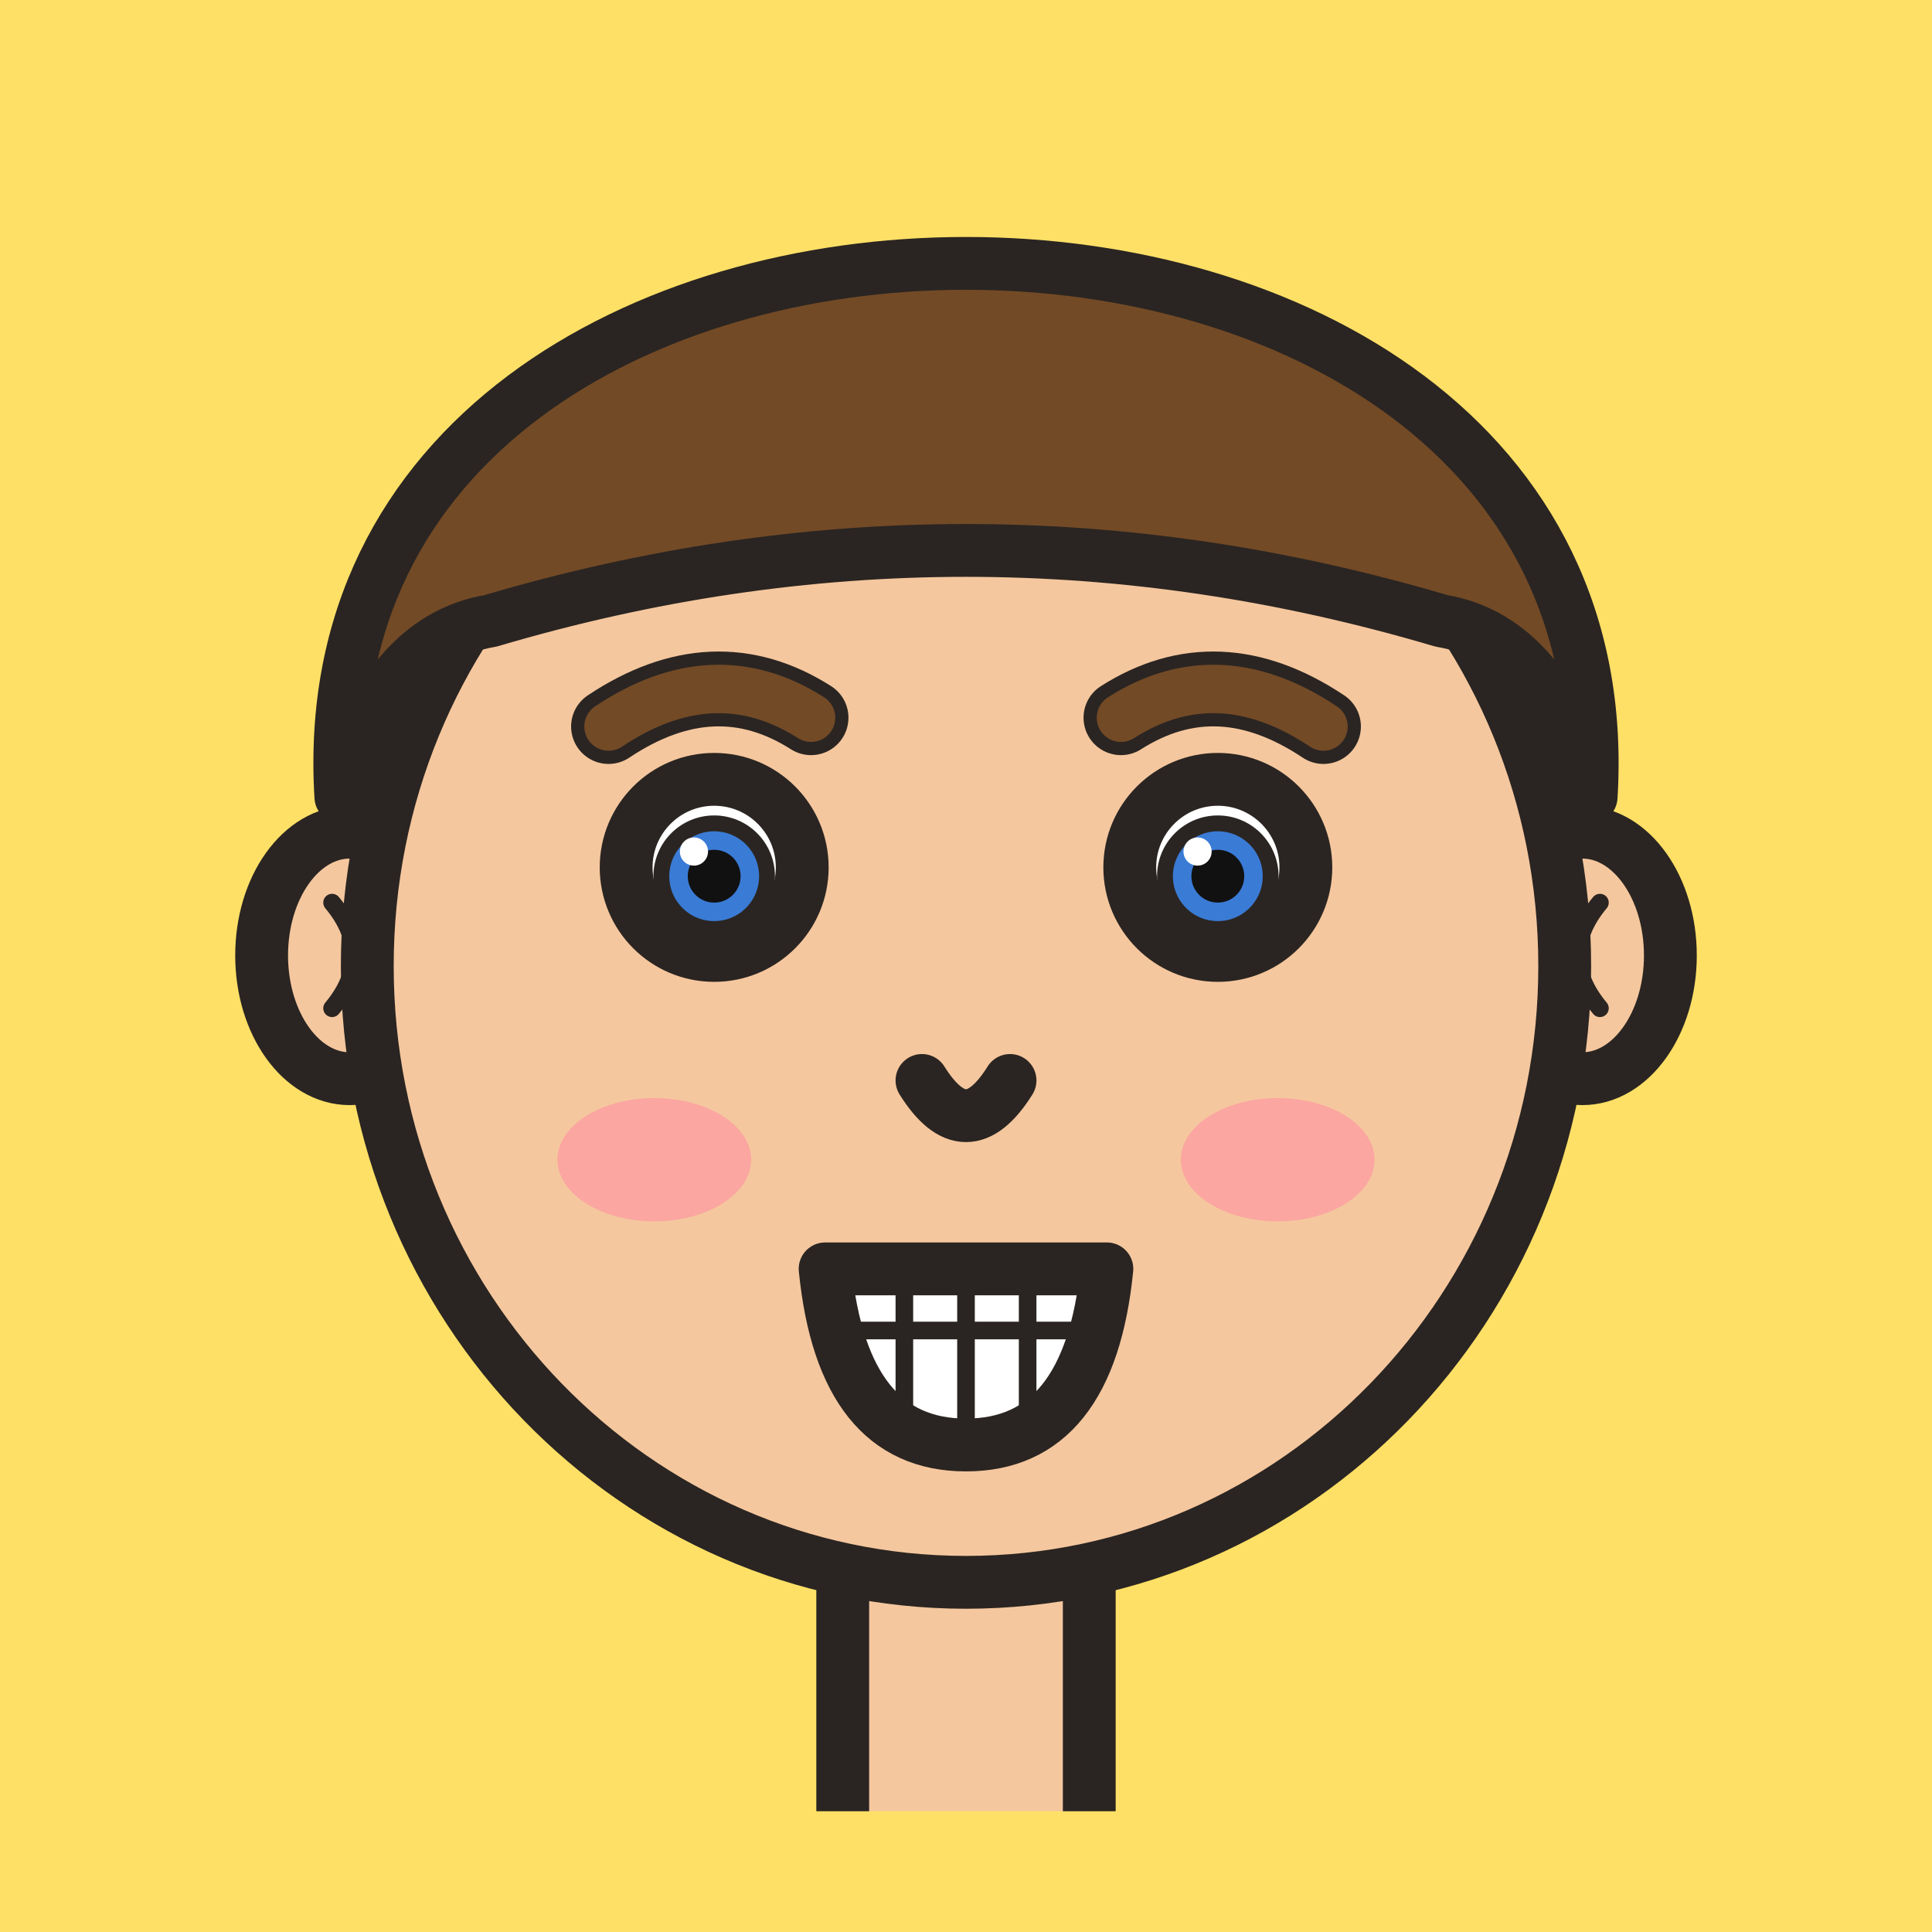
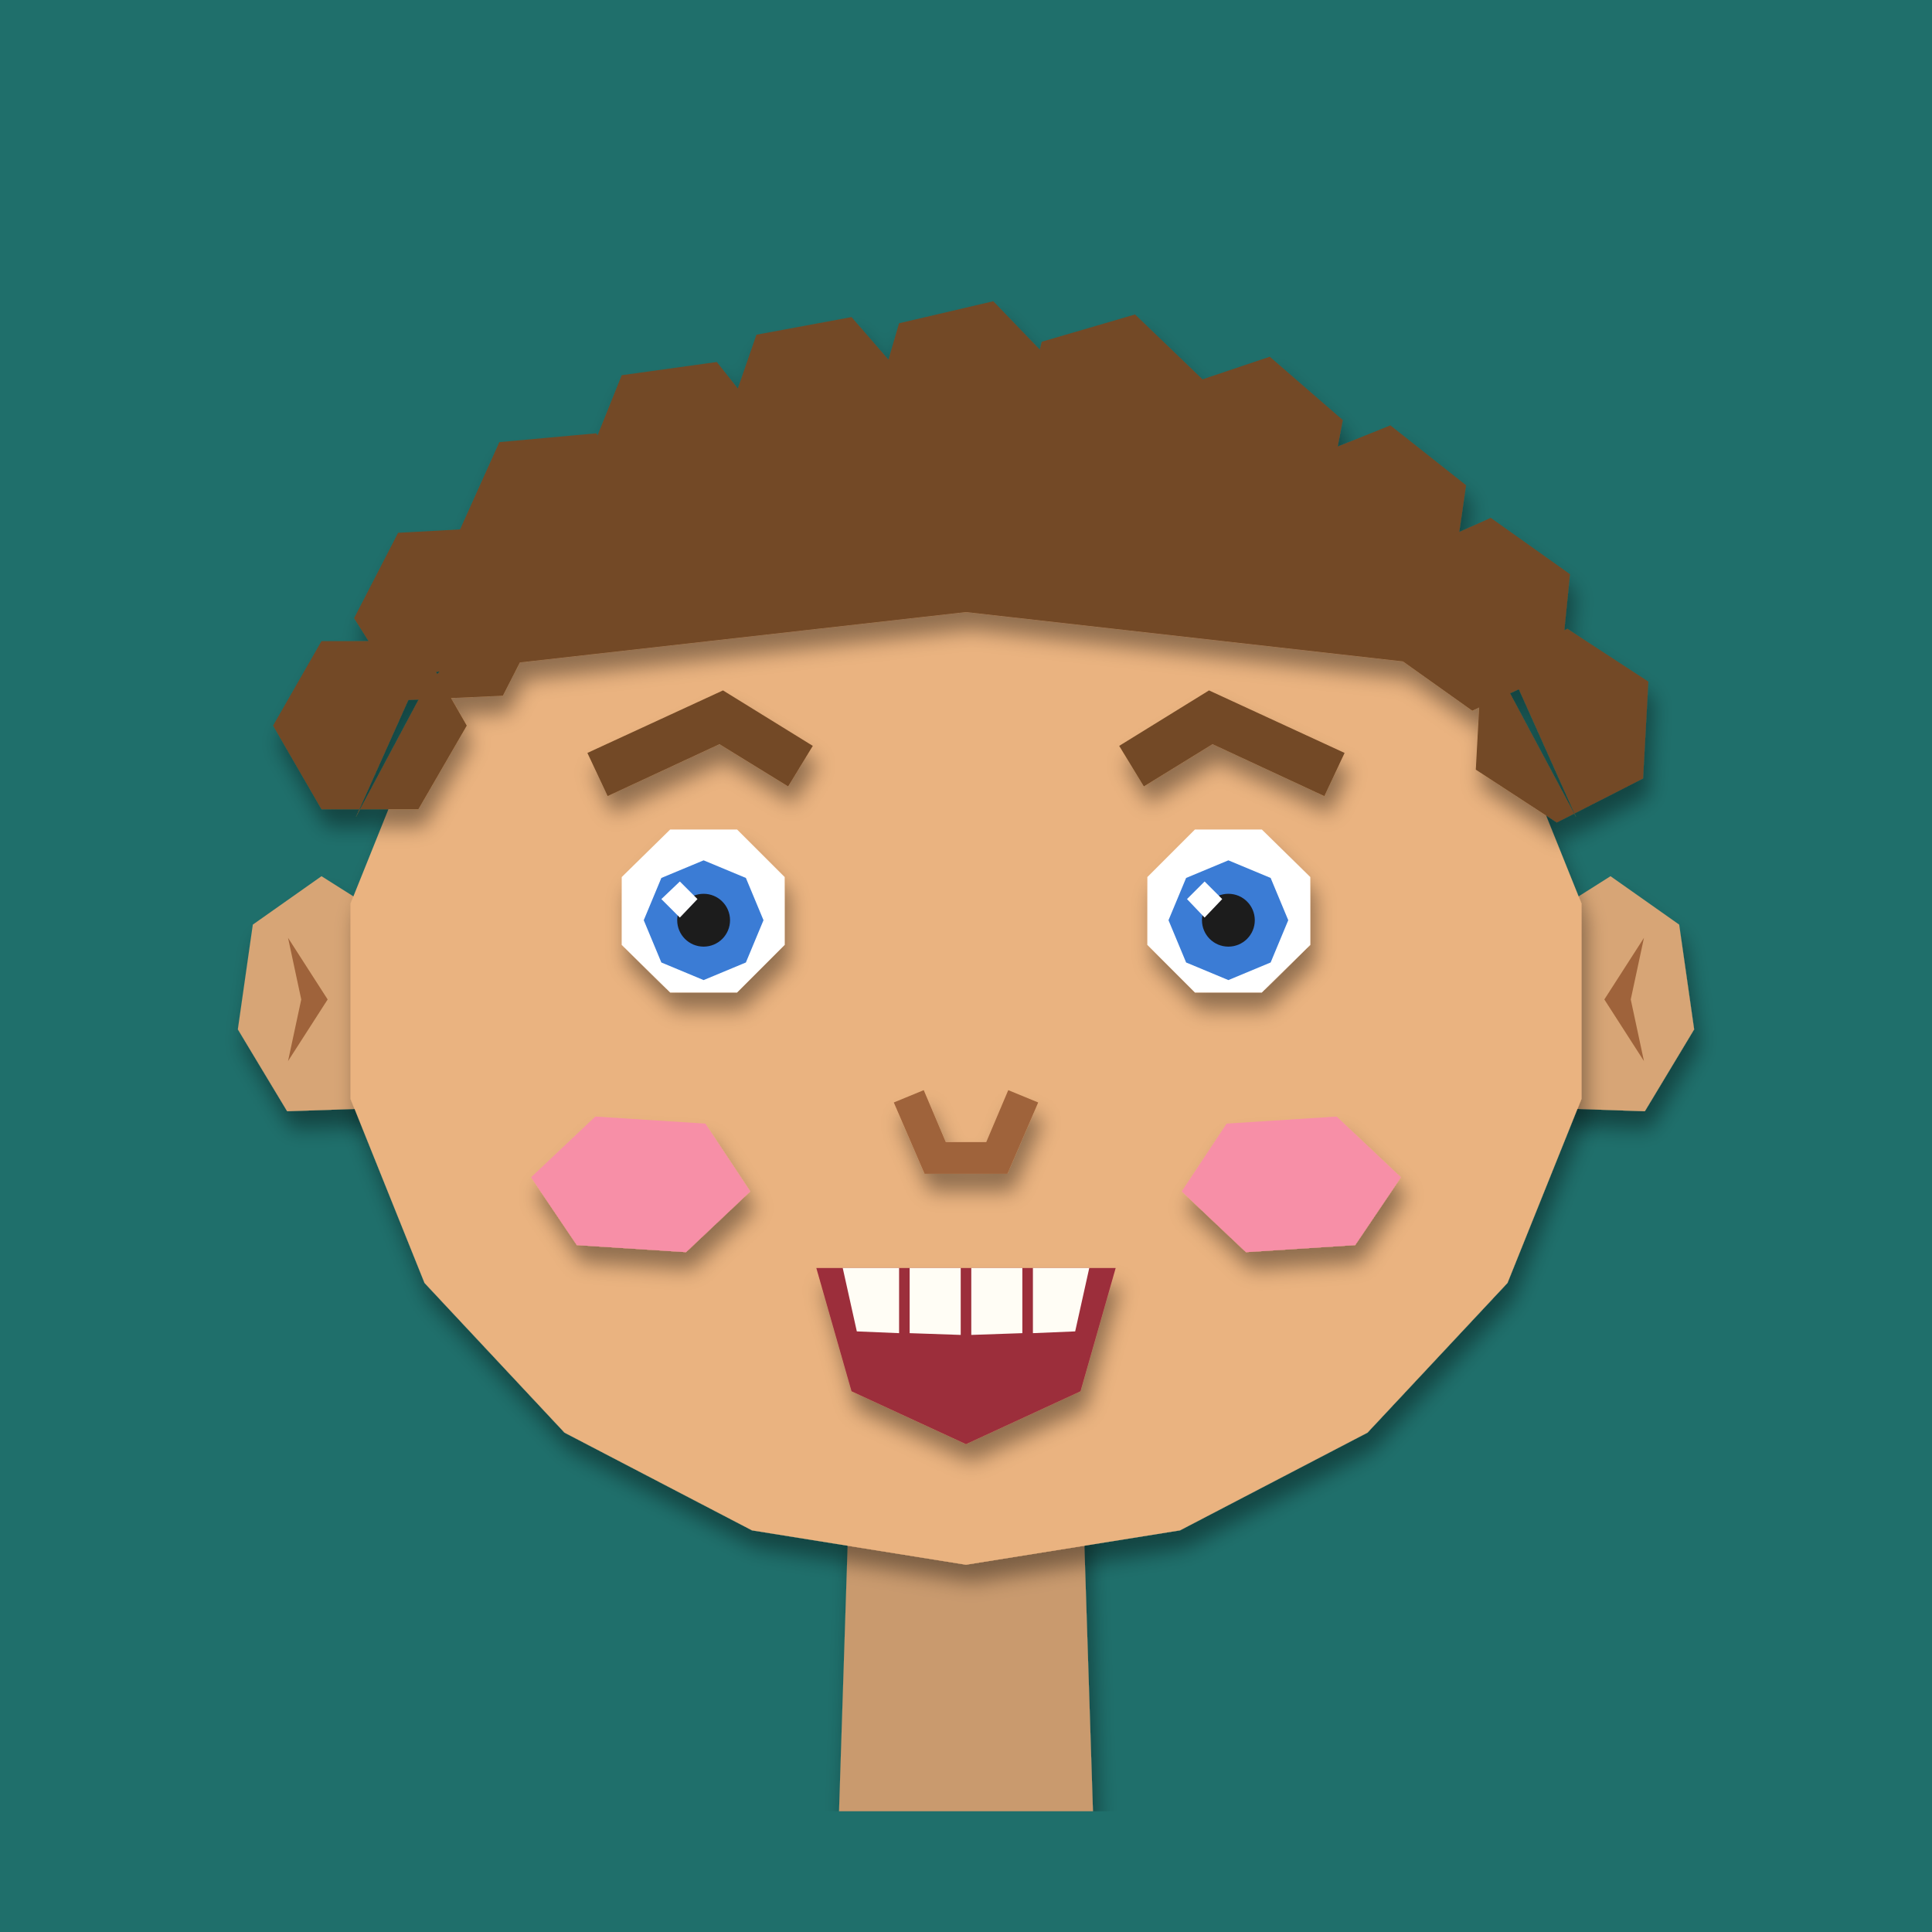
<svg xmlns="http://www.w3.org/2000/svg" viewBox="0 0 64 64">
-   <rect width="64" height="64" fill="#ffe066" />
+   <defs>
+     <filter id="paper-cut" x="-15%" y="-25%" width="130%" height="175%" color-interpolation-filters="sRGB">
+       <feTurbulence type="fractalNoise" baseFrequency=".8" numOctaves="3" seed="3" result="n" />
+       <feColorMatrix in="n" type="matrix" values="0 0 0 0 0  0 0 0 0 0  0 0 0 0 0  0 0 0 -.48 .31" result="g" />
+       <feComposite in="g" in2="SourceAlpha" operator="in" result="grain" />
+       <feMerge result="tex">
+         <feMergeNode in="SourceGraphic" />
+         <feMergeNode in="grain" />
+       </feMerge>
+       <feDropShadow in="tex" dx=".6" dy="2" stdDeviation="1.1" flood-color="#000" flood-opacity=".38" />
+     </filter>
+   </defs>
+   <rect width="64" height="64" fill="#1f6f6b" />
  <svg x="4" y="4" width="56" height="56" viewBox="4 24 192 192">
-     <g stroke="#2a2522" stroke-width="6" stroke-linejoin="round" stroke-linecap="round">
-       <path d="M86 174 L86 228 L114 228 L114 174Z" fill="#f5c79e" />
-       <path d="M12 254 Q16 226 60 219 Q80 230 100 230 Q120 230 140 219 Q184 226 188 254Z" fill="#e74c3c" />
-       <g fill="#f5c79e">
-         <ellipse cx="30" cy="118.8" rx="10" ry="14" />
-         <path fill="none" stroke-width="2" d="M28 112.8 q5 6 0 12" />
-         <ellipse cx="170" cy="118.8" rx="10" ry="14" />
-         <path fill="none" stroke-width="2" d="M172 112.8 q-5 6 0 12" />
-       </g>
-       <g fill="#f5c79e">
-         <ellipse cx="100" cy="120" rx="68" ry="70" />
-       </g>
-       <g fill="#ff8fa3" opacity=".6" stroke="none">
-         <ellipse cx="64.6" cy="142" rx="11" ry="7" />
-         <ellipse cx="135.4" cy="142" rx="11" ry="7" />
-       </g>
-       <path fill="#734a26" d="M29 100.8 C24 20 176 20 171 100.8 Q166 82.8 154 80.8 Q100 64.8 46 80.8 Q34 82.8 29 100.8Z" />
-       <circle cx="71.4" cy="108.8" r="10" fill="#fff" />
-       <circle cx="71.4" cy="109.8" r="6" fill="#3a7bd5" stroke-width="1.8" />
-       <circle cx="71.4" cy="109.8" r="3" fill="#111" stroke="none" />
-       <circle cx="69.1" cy="107.0" r="1.6" fill="#fff" stroke="none" />
-       <circle cx="128.6" cy="108.8" r="10" fill="#fff" />
-       <circle cx="128.6" cy="109.8" r="6" fill="#3a7bd5" stroke-width="1.8" />
-       <circle cx="128.6" cy="109.8" r="3" fill="#111" stroke="none" />
-       <circle cx="126.3" cy="107.0" r="1.6" fill="#fff" stroke="none" />
-       <path d="M82.4 91.8 Q71.4 84.8 59.4 92.8 M117.6 91.8 Q128.6 84.8 140.6 92.8" fill="none" stroke-width="8.5" />
-       <path d="M82.4 91.8 Q71.4 84.8 59.4 92.8 M117.6 91.8 Q128.6 84.8 140.6 92.8" fill="none" stroke="#734a26" stroke-width="5.5" />
-       <path fill="none" d="M95 133 Q100 141 105 133" />
-       <path fill="#fff" d="M84 154.4 L116 154.4 Q114 174.4 100 174.4 Q86 174.4 84 154.4Z" />
-       <path fill="none" stroke-width="2" d="M85 161.4 L115 161.4 M93 154.4 L93 172.4 M100 154.4 L100 174.4 M107 154.4 L107 172.4" />
+     <g filter="url(#paper-cut)">
+       <path fill="#c99a6e" d="M87 172L113 172L115 234L85 234Z" />
+     </g>
+     <g filter="url(#paper-cut)">
+       <path fill="#e74c3c" d="M12 254L27 227L62 218L100 231L138 218L173 227L188 254Z" />
+     </g>
+     <g filter="url(#paper-cut)">
+       <path fill="#d7a576" d="M36.8 126.5L31.6 136.2L22.9 136.5L17.3 127.2L19 115.3L26.8 109.8L34.7 114.8ZM163.2 126.5L168.4 136.2L177.1 136.5L182.7 127.2L181 115.3L173.2 109.8L165.3 114.8Z" />
+       <path fill="#9f643a" d="M23 116.8L27.5 123.8L23 130.8L24.5 123.8ZM177 116.8L172.5 123.8L177 130.8L175.5 123.8Z" />
+     </g>
+     <g filter="url(#paper-cut)">
+       <path fill="#eab380" d="M100 188L75.7 184.1L54.4 173L38.5 156L30.1 135.1L30.1 112.9L38.5 92L54.4 75L75.7 63.9L100 60L124.3 63.9L145.6 75L161.5 92L169.9 112.9L169.9 135.1L161.5 156L145.6 173L124.3 184.1Z" />
+     </g>
+     <g filter="url(#paper-cut)">
+       <path fill="#f78fa7" d="M75.5 145.6L68.2 152.5L55.8 151.7L50.6 144L57.9 137.1L70.4 137.9ZM124.5 145.6L131.8 152.5L144.2 151.7L149.4 144L142.1 137.1L129.6 137.9Z" />
+     </g>
+     <g filter="url(#paper-cut)">
+       <path fill="#734a26" d="M30.7 103.1L38.6 88.3L50.3 75.7L65 66.1L82 60L100 58L118 60L135 66.1L149.7 75.7L161.4 88.3L169.3 103.1L162 86.8L100 79.8L38 86.8ZM43.3 92.7L37.8 102.2L26.8 102.2L21.3 92.7L26.8 83.1L37.8 83.1ZM47.4 89.3L36.4 89.8L30.5 80.5L35.5 70.8L46.5 70.2L52.4 79.5ZM48.8 79.5L42.5 70.5L47 60.5L58 59.5L64.4 68.4L59.8 78.4ZM56.8 63.1L60.9 52.9L71.7 51.4L78.5 60L74.4 70.2L63.5 71.8ZM76.2 48.3L87 46.3L94.2 54.6L90.6 65L79.8 67.1L72.6 58.7ZM103.1 44.5L110.7 52.4L107.6 63L96.9 65.5L89.3 57.6L92.4 47ZM127.1 53.6L124.5 64.3L114 67.3L106 59.7L108.6 49.1L119.2 46ZM140.7 68.8L130.2 72.4L122 65.1L124.1 54.3L134.5 50.8L142.8 58ZM145 80.4L136.4 73.5L138 62.7L148.2 58.6L156.8 65.4L155.2 76.3ZM148.5 84.6L149.6 73.6L159.6 69.1L168.6 75.5L167.5 86.4L157.5 91ZM158.5 86.7L168.3 81.7L177.5 87.7L176.9 98.7L167.1 103.7L157.9 97.7Z" />
+     </g>
+     <g filter="url(#paper-cut)">
+       <path fill="#fff" d="M79.4 117.6L74 123L66.4 123L60.9 117.6L60.9 109.9L66.4 104.5L74 104.5L79.4 109.9Z" />
+       <path fill="#3a7bd5" d="M77 114.8L75 119.6L70.2 121.6L65.4 119.6L63.4 114.8L65.4 110L70.2 108L75 110Z" />
+       <circle cx="70.2" cy="114.8" r="3" fill="#1b1b1f" />
+       <path fill="#fff" d="M69.5 112.4L67.5 114.5L65.4 112.4L67.5 110.4Z" />
+       <path fill="#fff" d="M139.1 117.6L133.6 123L126 123L120.6 117.6L120.6 109.9L126 104.5L133.6 104.5L139.1 109.9Z" />
+       <path fill="#3a7bd5" d="M136.6 114.8L134.6 119.6L129.8 121.6L125 119.6L123 114.8L125 110L129.8 108L134.6 110Z" />
+       <circle cx="129.8" cy="114.8" r="3" fill="#1b1b1f" />
+       <path fill="#fff" d="M129.1 112.4L127.1 114.5L125.1 112.4L127.1 110.4Z" />
+     </g>
+     <g filter="url(#paper-cut)">
+       <path fill="#734a26" fill-rule="evenodd" d="M79.8 99.6L72 94.8L59.3 100.7L57 95.8L72.4 88.7L82.6 95ZM117.4 95L127.6 88.7L143 95.8L140.7 100.7L128 94.8L120.2 99.6Z" />
+       <path fill="#9f643a" d="M95.2 134.1L97.7 140L102.3 140L104.8 134.1L108.2 135.5L104.7 143.6L95.3 143.6L91.8 135.5Z" />
+       <path fill="#9c2f3a" d="M83 154.3L117 154.3L113 168.3L100 174.3L87 168.3Z" />
+       <path fill="#fffdf5" d="M86 154.3L92.4 154.3L92.4 161.7L87.6 161.5ZM93.6 154.3L99.4 154.3L99.4 161.9L93.6 161.7ZM100.6 154.3L106.4 154.3L106.4 161.7L100.6 161.9ZM107.6 154.3L114 154.3L112.4 161.5L107.6 161.7Z" />
    </g>
  </svg>
</svg>
